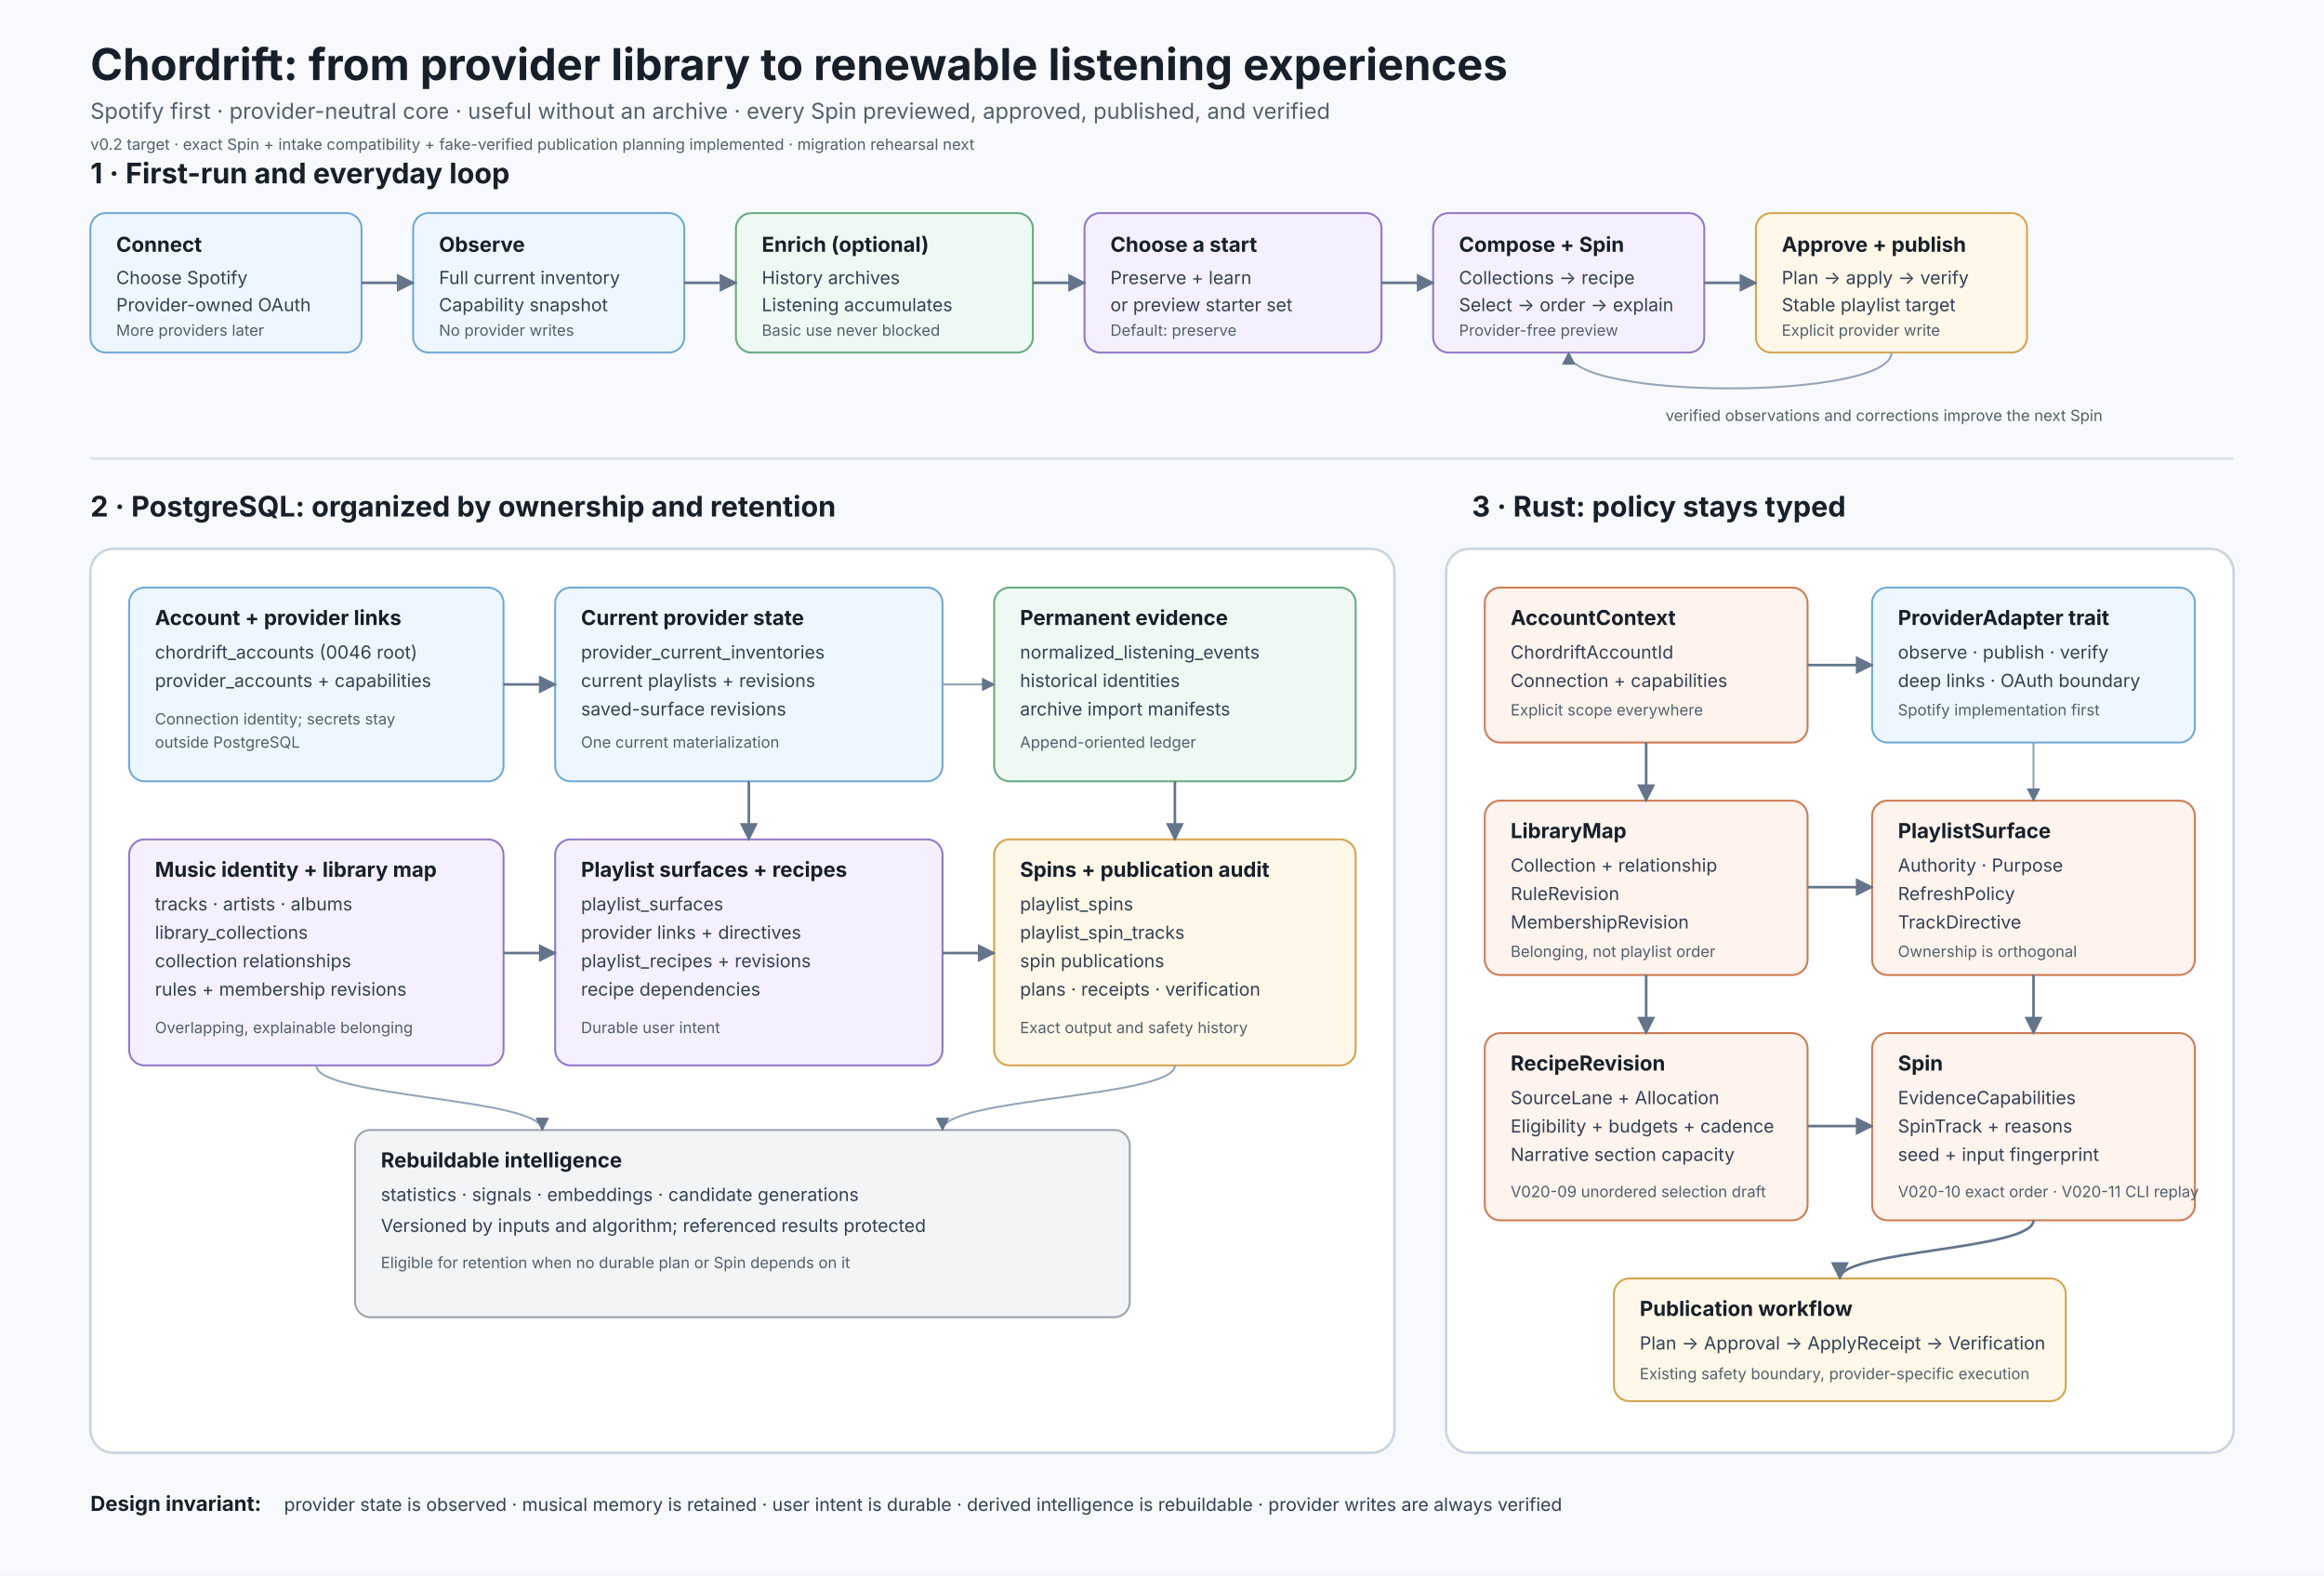
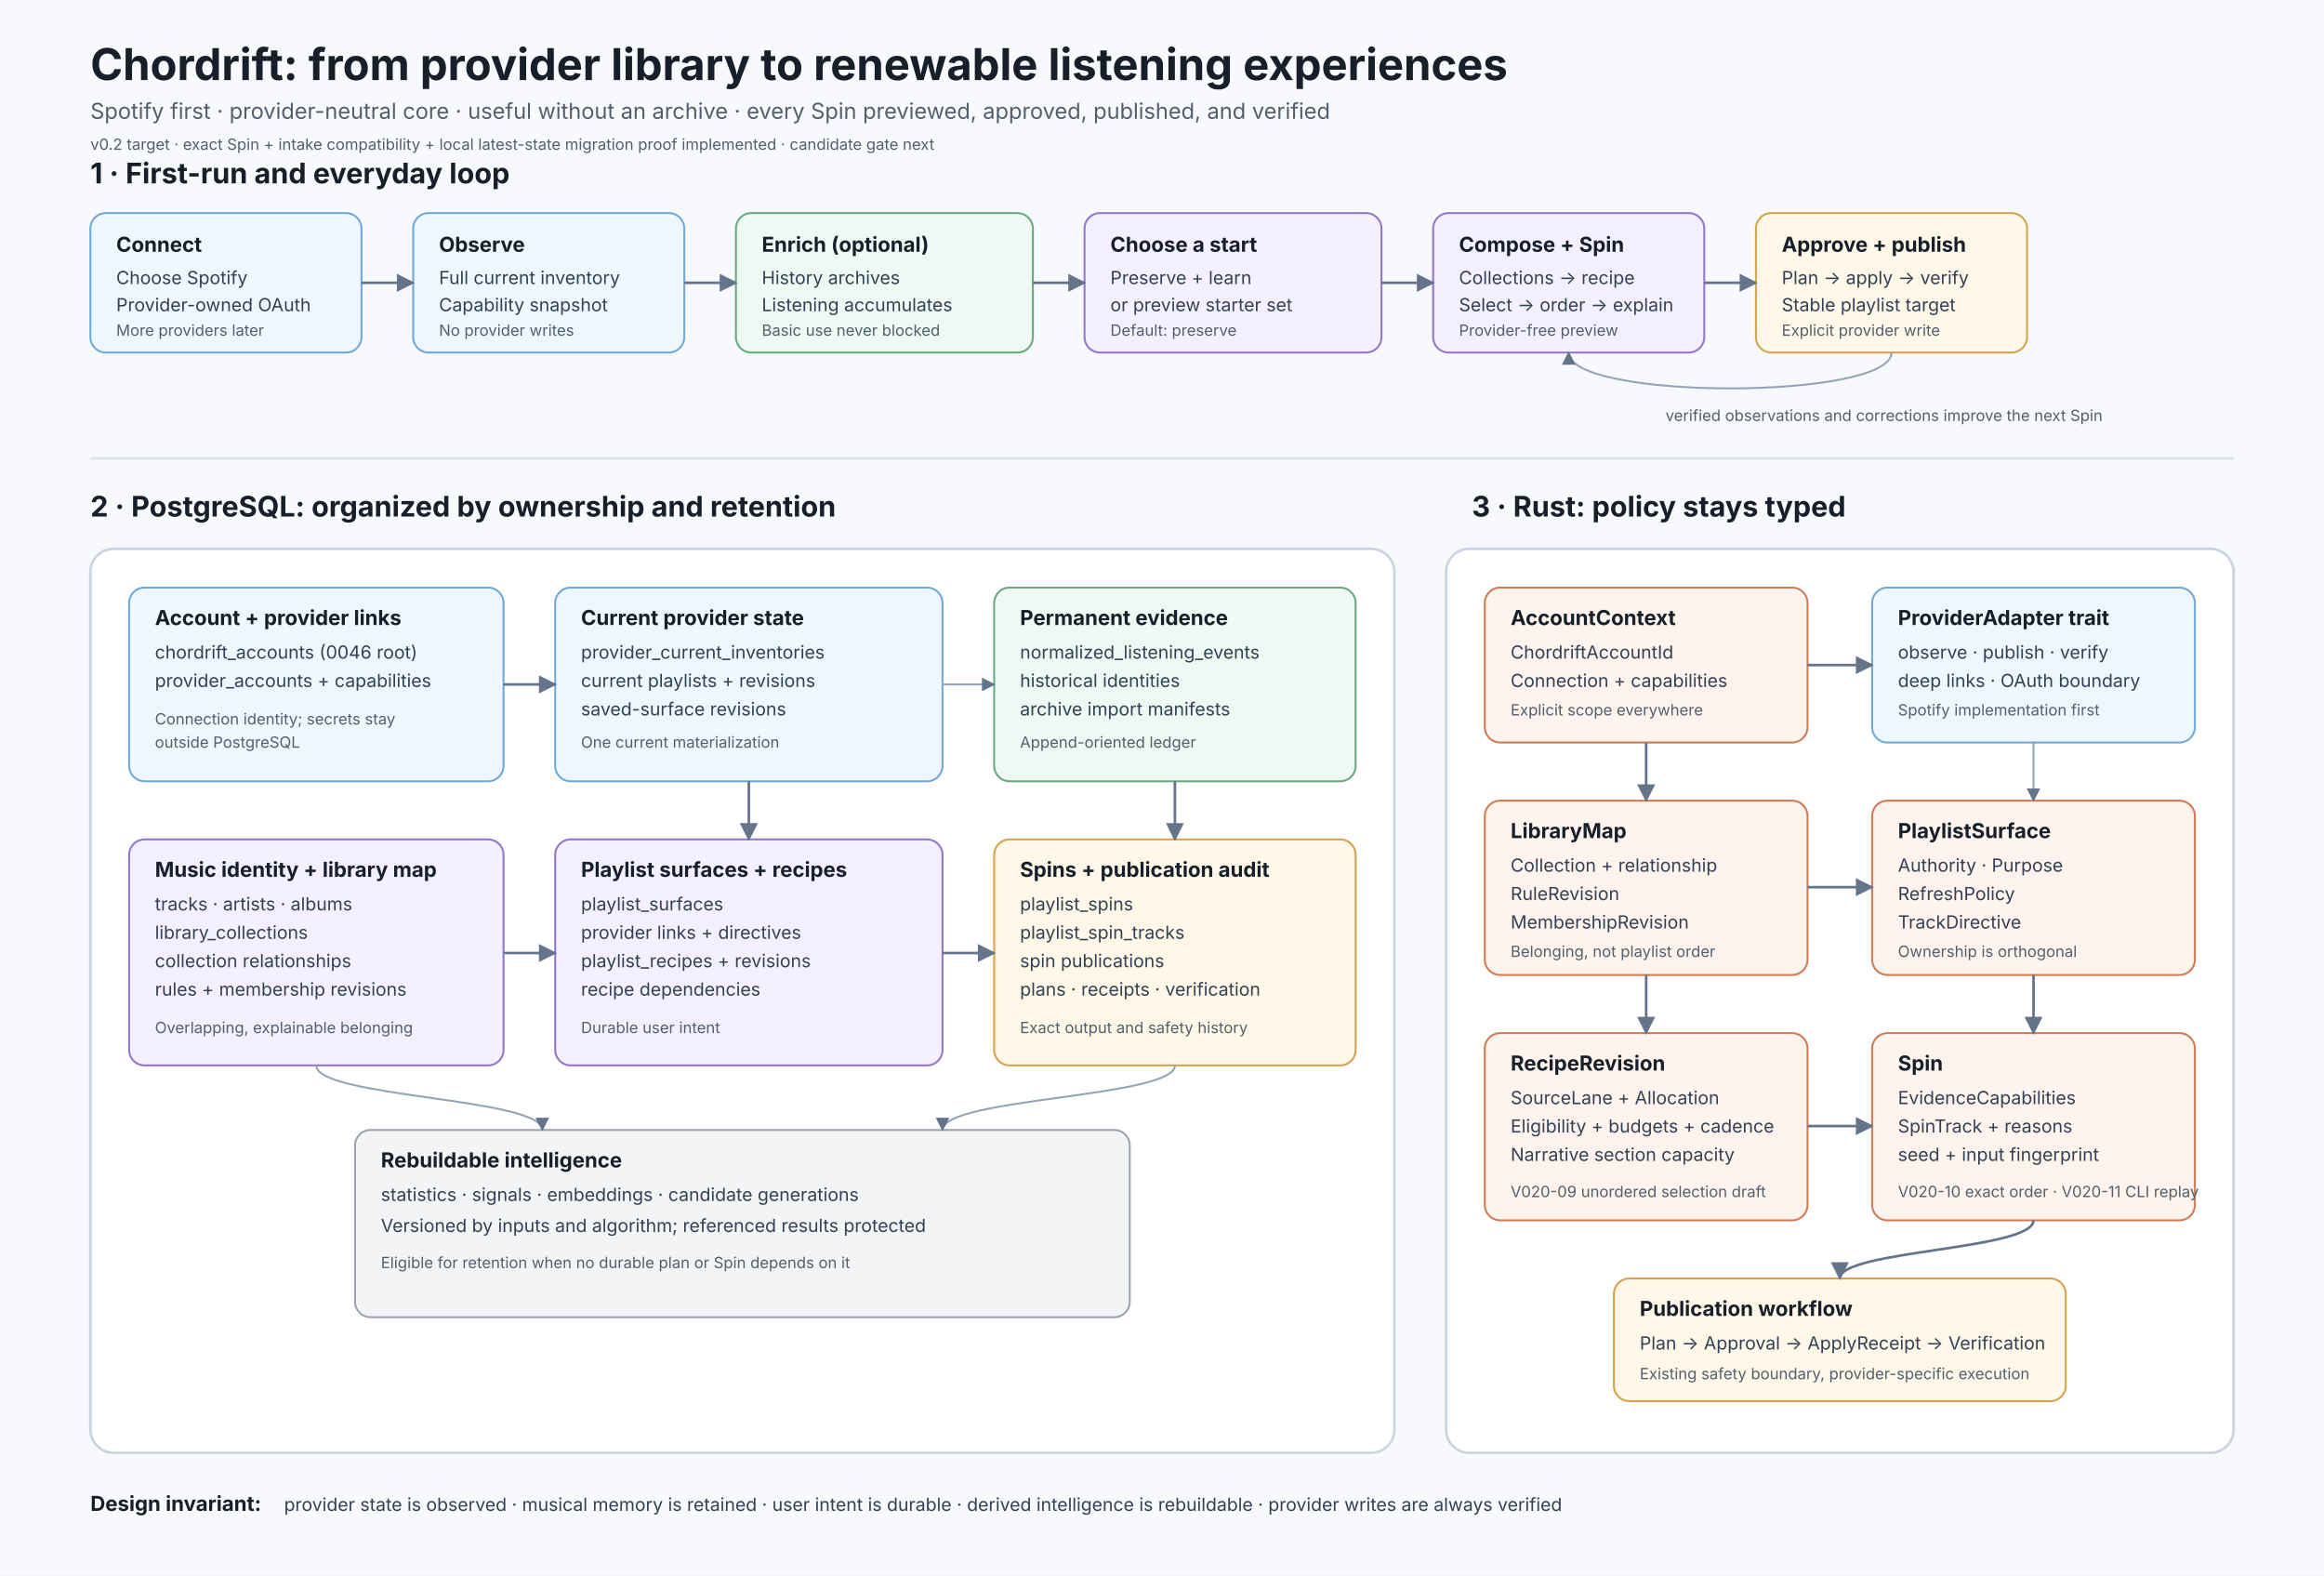
<svg xmlns="http://www.w3.org/2000/svg" width="1800" height="1220" viewBox="0 0 1800 1220" role="img" aria-labelledby="title desc">
  <defs>
    <style>
      text { font-family: ui-sans-serif, -apple-system, BlinkMacSystemFont, "Segoe UI", sans-serif; fill: #17202a; }
      .title { font-size: 34px; font-weight: 700; }
      .subtitle { font-size: 17px; fill: #52606d; }
      .section { font-size: 22px; font-weight: 700; }
      .label { font-size: 16px; font-weight: 700; }
      .body { font-size: 14px; fill: #334155; }
      .small { font-size: 12px; fill: #52606d; }
      .panel { fill: #ffffff; stroke: #cbd5e1; stroke-width: 2; rx: 18; }
      .node { fill: #f8fafc; stroke: #cbd5e1; stroke-width: 1.5; rx: 12; }
      .provider { fill: #eef7ff; stroke: #70a9d8; }
      .intent { fill: #f4f0ff; stroke: #9277c8; }
      .evidence { fill: #edf9f2; stroke: #69a981; }
      .audit { fill: #fff7e8; stroke: #d5a34f; }
      .cache { fill: #f3f4f6; stroke: #9ca3af; }
      .rust { fill: #fff3ed; stroke: #cf7b55; }
      .arrow { fill: none; stroke: #64748b; stroke-width: 2; marker-end: url(#arrow); }
      .soft-arrow { fill: none; stroke: #94a3b8; stroke-width: 1.5; marker-end: url(#arrow); }
      .divider { stroke: #dbe3ec; stroke-width: 2; }
    </style>
    <marker id="arrow" viewBox="0 0 10 10" refX="9" refY="5" markerWidth="7" markerHeight="7" orient="auto-start-reverse">
      <path d="M 0 0 L 10 5 L 0 10 z" fill="#64748b" />
    </marker>
  </defs>
  <rect width="1800" height="1220" fill="#f7f9fc" />
  <text x="70" y="62" class="title">Chordrift: from provider library to renewable listening experiences</text>
  <text x="70" y="92" class="subtitle">Spotify first · provider-neutral core · useful without an archive · every Spin previewed, approved, published, and verified</text>
-   <text x="70" y="116" class="small">v0.2 target · exact Spin + intake compatibility + fake-verified publication planning implemented · migration rehearsal next</text>
+   <text x="70" y="116" class="small">v0.2 target · exact Spin + intake compatibility + local latest-state migration proof implemented · candidate gate next</text>
  <text x="70" y="142" class="section">1 · First-run and everyday loop</text>
  <g>
    <rect x="70" y="165" width="210" height="108" class="node provider" />
    <text x="90" y="195" class="label">Connect</text>
    <text x="90" y="220" class="body">Choose Spotify</text>
    <text x="90" y="241" class="body">Provider-owned OAuth</text>
    <text x="90" y="260" class="small">More providers later</text>
    <rect x="320" y="165" width="210" height="108" class="node provider" />
    <text x="340" y="195" class="label">Observe</text>
    <text x="340" y="220" class="body">Full current inventory</text>
    <text x="340" y="241" class="body">Capability snapshot</text>
    <text x="340" y="260" class="small">No provider writes</text>
    <rect x="570" y="165" width="230" height="108" class="node evidence" />
    <text x="590" y="195" class="label">Enrich (optional)</text>
    <text x="590" y="220" class="body">History archives</text>
    <text x="590" y="241" class="body">Listening accumulates</text>
    <text x="590" y="260" class="small">Basic use never blocked</text>
    <rect x="840" y="165" width="230" height="108" class="node intent" />
    <text x="860" y="195" class="label">Choose a start</text>
    <text x="860" y="220" class="body">Preserve + learn</text>
    <text x="860" y="241" class="body">or preview starter set</text>
    <text x="860" y="260" class="small">Default: preserve</text>
    <rect x="1110" y="165" width="210" height="108" class="node intent" />
    <text x="1130" y="195" class="label">Compose + Spin</text>
    <text x="1130" y="220" class="body">Collections → recipe</text>
    <text x="1130" y="241" class="body">Select → order → explain</text>
    <text x="1130" y="260" class="small">Provider-free preview</text>
    <rect x="1360" y="165" width="210" height="108" class="node audit" />
    <text x="1380" y="195" class="label">Approve + publish</text>
    <text x="1380" y="220" class="body">Plan → apply → verify</text>
    <text x="1380" y="241" class="body">Stable playlist target</text>
    <text x="1380" y="260" class="small">Explicit provider write</text>
    <path d="M280 219 H320" class="arrow" />
    <path d="M530 219 H570" class="arrow" />
    <path d="M800 219 H840" class="arrow" />
    <path d="M1070 219 H1110" class="arrow" />
    <path d="M1320 219 H1360" class="arrow" />
    <path d="M1465 273 C1465 310 1215 310 1215 273" class="soft-arrow" />
    <text x="1290" y="326" class="small">verified observations and corrections improve the next Spin</text>
  </g>
  <line x1="70" y1="355" x2="1730" y2="355" class="divider" />
  <text x="70" y="400" class="section">2 · PostgreSQL: organized by ownership and retention</text>
  <g>
    <rect x="70" y="425" width="1010" height="700" class="panel" />
    <rect x="100" y="455" width="290" height="150" class="node provider" />
    <text x="120" y="484" class="label">Account + provider links</text>
    <text x="120" y="510" class="body">chordrift_accounts (0046 root)</text>
    <text x="120" y="532" class="body">provider_accounts + capabilities</text>
    <text x="120" y="561" class="small">Connection identity; secrets stay</text>
    <text x="120" y="579" class="small">outside PostgreSQL</text>
    <rect x="430" y="455" width="300" height="150" class="node provider" />
    <text x="450" y="484" class="label">Current provider state</text>
    <text x="450" y="510" class="body">provider_current_inventories</text>
    <text x="450" y="532" class="body">current playlists + revisions</text>
    <text x="450" y="554" class="body">saved-surface revisions</text>
    <text x="450" y="579" class="small">One current materialization</text>
    <rect x="770" y="455" width="280" height="150" class="node evidence" />
    <text x="790" y="484" class="label">Permanent evidence</text>
    <text x="790" y="510" class="body">normalized_listening_events</text>
    <text x="790" y="532" class="body">historical identities</text>
    <text x="790" y="554" class="body">archive import manifests</text>
    <text x="790" y="579" class="small">Append-oriented ledger</text>
    <rect x="100" y="650" width="290" height="175" class="node intent" />
    <text x="120" y="679" class="label">Music identity + library map</text>
    <text x="120" y="705" class="body">tracks · artists · albums</text>
    <text x="120" y="727" class="body">library_collections</text>
    <text x="120" y="749" class="body">collection relationships</text>
    <text x="120" y="771" class="body">rules + membership revisions</text>
    <text x="120" y="800" class="small">Overlapping, explainable belonging</text>
    <rect x="430" y="650" width="300" height="175" class="node intent" />
    <text x="450" y="679" class="label">Playlist surfaces + recipes</text>
    <text x="450" y="705" class="body">playlist_surfaces</text>
    <text x="450" y="727" class="body">provider links + directives</text>
    <text x="450" y="749" class="body">playlist_recipes + revisions</text>
    <text x="450" y="771" class="body">recipe dependencies</text>
    <text x="450" y="800" class="small">Durable user intent</text>
    <rect x="770" y="650" width="280" height="175" class="node audit" />
    <text x="790" y="679" class="label">Spins + publication audit</text>
    <text x="790" y="705" class="body">playlist_spins</text>
    <text x="790" y="727" class="body">playlist_spin_tracks</text>
    <text x="790" y="749" class="body">spin publications</text>
    <text x="790" y="771" class="body">plans · receipts · verification</text>
    <text x="790" y="800" class="small">Exact output and safety history</text>
    <rect x="275" y="875" width="600" height="145" class="node cache" />
    <text x="295" y="904" class="label">Rebuildable intelligence</text>
    <text x="295" y="930" class="body">statistics · signals · embeddings · candidate generations</text>
    <text x="295" y="954" class="body">Versioned by inputs and algorithm; referenced results protected</text>
    <text x="295" y="982" class="small">Eligible for retention when no durable plan or Spin depends on it</text>
    <path d="M390 530 H430" class="arrow" />
    <path d="M730 530 H770" class="soft-arrow" />
    <path d="M580 605 V650" class="arrow" />
    <path d="M910 605 V650" class="arrow" />
    <path d="M390 738 H430" class="arrow" />
    <path d="M730 738 H770" class="arrow" />
    <path d="M245 825 C245 850 420 850 420 875" class="soft-arrow" />
    <path d="M910 825 C910 850 730 850 730 875" class="soft-arrow" />
  </g>
  <text x="1140" y="400" class="section">3 · Rust: policy stays typed</text>
  <g>
    <rect x="1120" y="425" width="610" height="700" class="panel" />
    <rect x="1150" y="455" width="250" height="120" class="node rust" />
    <text x="1170" y="484" class="label">AccountContext</text>
    <text x="1170" y="510" class="body">ChordriftAccountId</text>
    <text x="1170" y="532" class="body">Connection + capabilities</text>
    <text x="1170" y="554" class="small">Explicit scope everywhere</text>
    <rect x="1450" y="455" width="250" height="120" class="node provider" />
    <text x="1470" y="484" class="label">ProviderAdapter trait</text>
    <text x="1470" y="510" class="body">observe · publish · verify</text>
    <text x="1470" y="532" class="body">deep links · OAuth boundary</text>
    <text x="1470" y="554" class="small">Spotify implementation first</text>
    <rect x="1150" y="620" width="250" height="135" class="node rust" />
    <text x="1170" y="649" class="label">LibraryMap</text>
    <text x="1170" y="675" class="body">Collection + relationship</text>
    <text x="1170" y="697" class="body">RuleRevision</text>
    <text x="1170" y="719" class="body">MembershipRevision</text>
    <text x="1170" y="741" class="small">Belonging, not playlist order</text>
    <rect x="1450" y="620" width="250" height="135" class="node rust" />
    <text x="1470" y="649" class="label">PlaylistSurface</text>
    <text x="1470" y="675" class="body">Authority · Purpose</text>
    <text x="1470" y="697" class="body">RefreshPolicy</text>
    <text x="1470" y="719" class="body">TrackDirective</text>
    <text x="1470" y="741" class="small">Ownership is orthogonal</text>
    <rect x="1150" y="800" width="250" height="145" class="node rust" />
    <text x="1170" y="829" class="label">RecipeRevision</text>
    <text x="1170" y="855" class="body">SourceLane + Allocation</text>
    <text x="1170" y="877" class="body">Eligibility + budgets + cadence</text>
    <text x="1170" y="899" class="body">Narrative section capacity</text>
    <text x="1170" y="927" class="small">V020-09 unordered selection draft</text>
    <rect x="1450" y="800" width="250" height="145" class="node rust" />
    <text x="1470" y="829" class="label">Spin</text>
    <text x="1470" y="855" class="body">EvidenceCapabilities</text>
    <text x="1470" y="877" class="body">SpinTrack + reasons</text>
    <text x="1470" y="899" class="body">seed + input fingerprint</text>
    <text x="1470" y="927" class="small">V020-10 exact order · V020-11 CLI replay</text>
    <rect x="1250" y="990" width="350" height="95" class="node audit" />
    <text x="1270" y="1019" class="label">Publication workflow</text>
    <text x="1270" y="1045" class="body">Plan → Approval → ApplyReceipt → Verification</text>
    <text x="1270" y="1068" class="small">Existing safety boundary, provider-specific execution</text>
    <path d="M1400 515 H1450" class="arrow" />
    <path d="M1275 575 V620" class="arrow" />
    <path d="M1575 575 V620" class="soft-arrow" />
    <path d="M1400 687 H1450" class="arrow" />
    <path d="M1275 755 V800" class="arrow" />
    <path d="M1575 755 V800" class="arrow" />
    <path d="M1400 872 H1450" class="arrow" />
    <path d="M1575 945 C1575 968 1425 968 1425 990" class="arrow" />
  </g>
  <text x="70" y="1170" class="label">Design invariant:</text>
  <text x="220" y="1170" class="body">provider state is observed · musical memory is retained · user intent is durable · derived intelligence is rebuildable · provider writes are always verified</text>
</svg>
